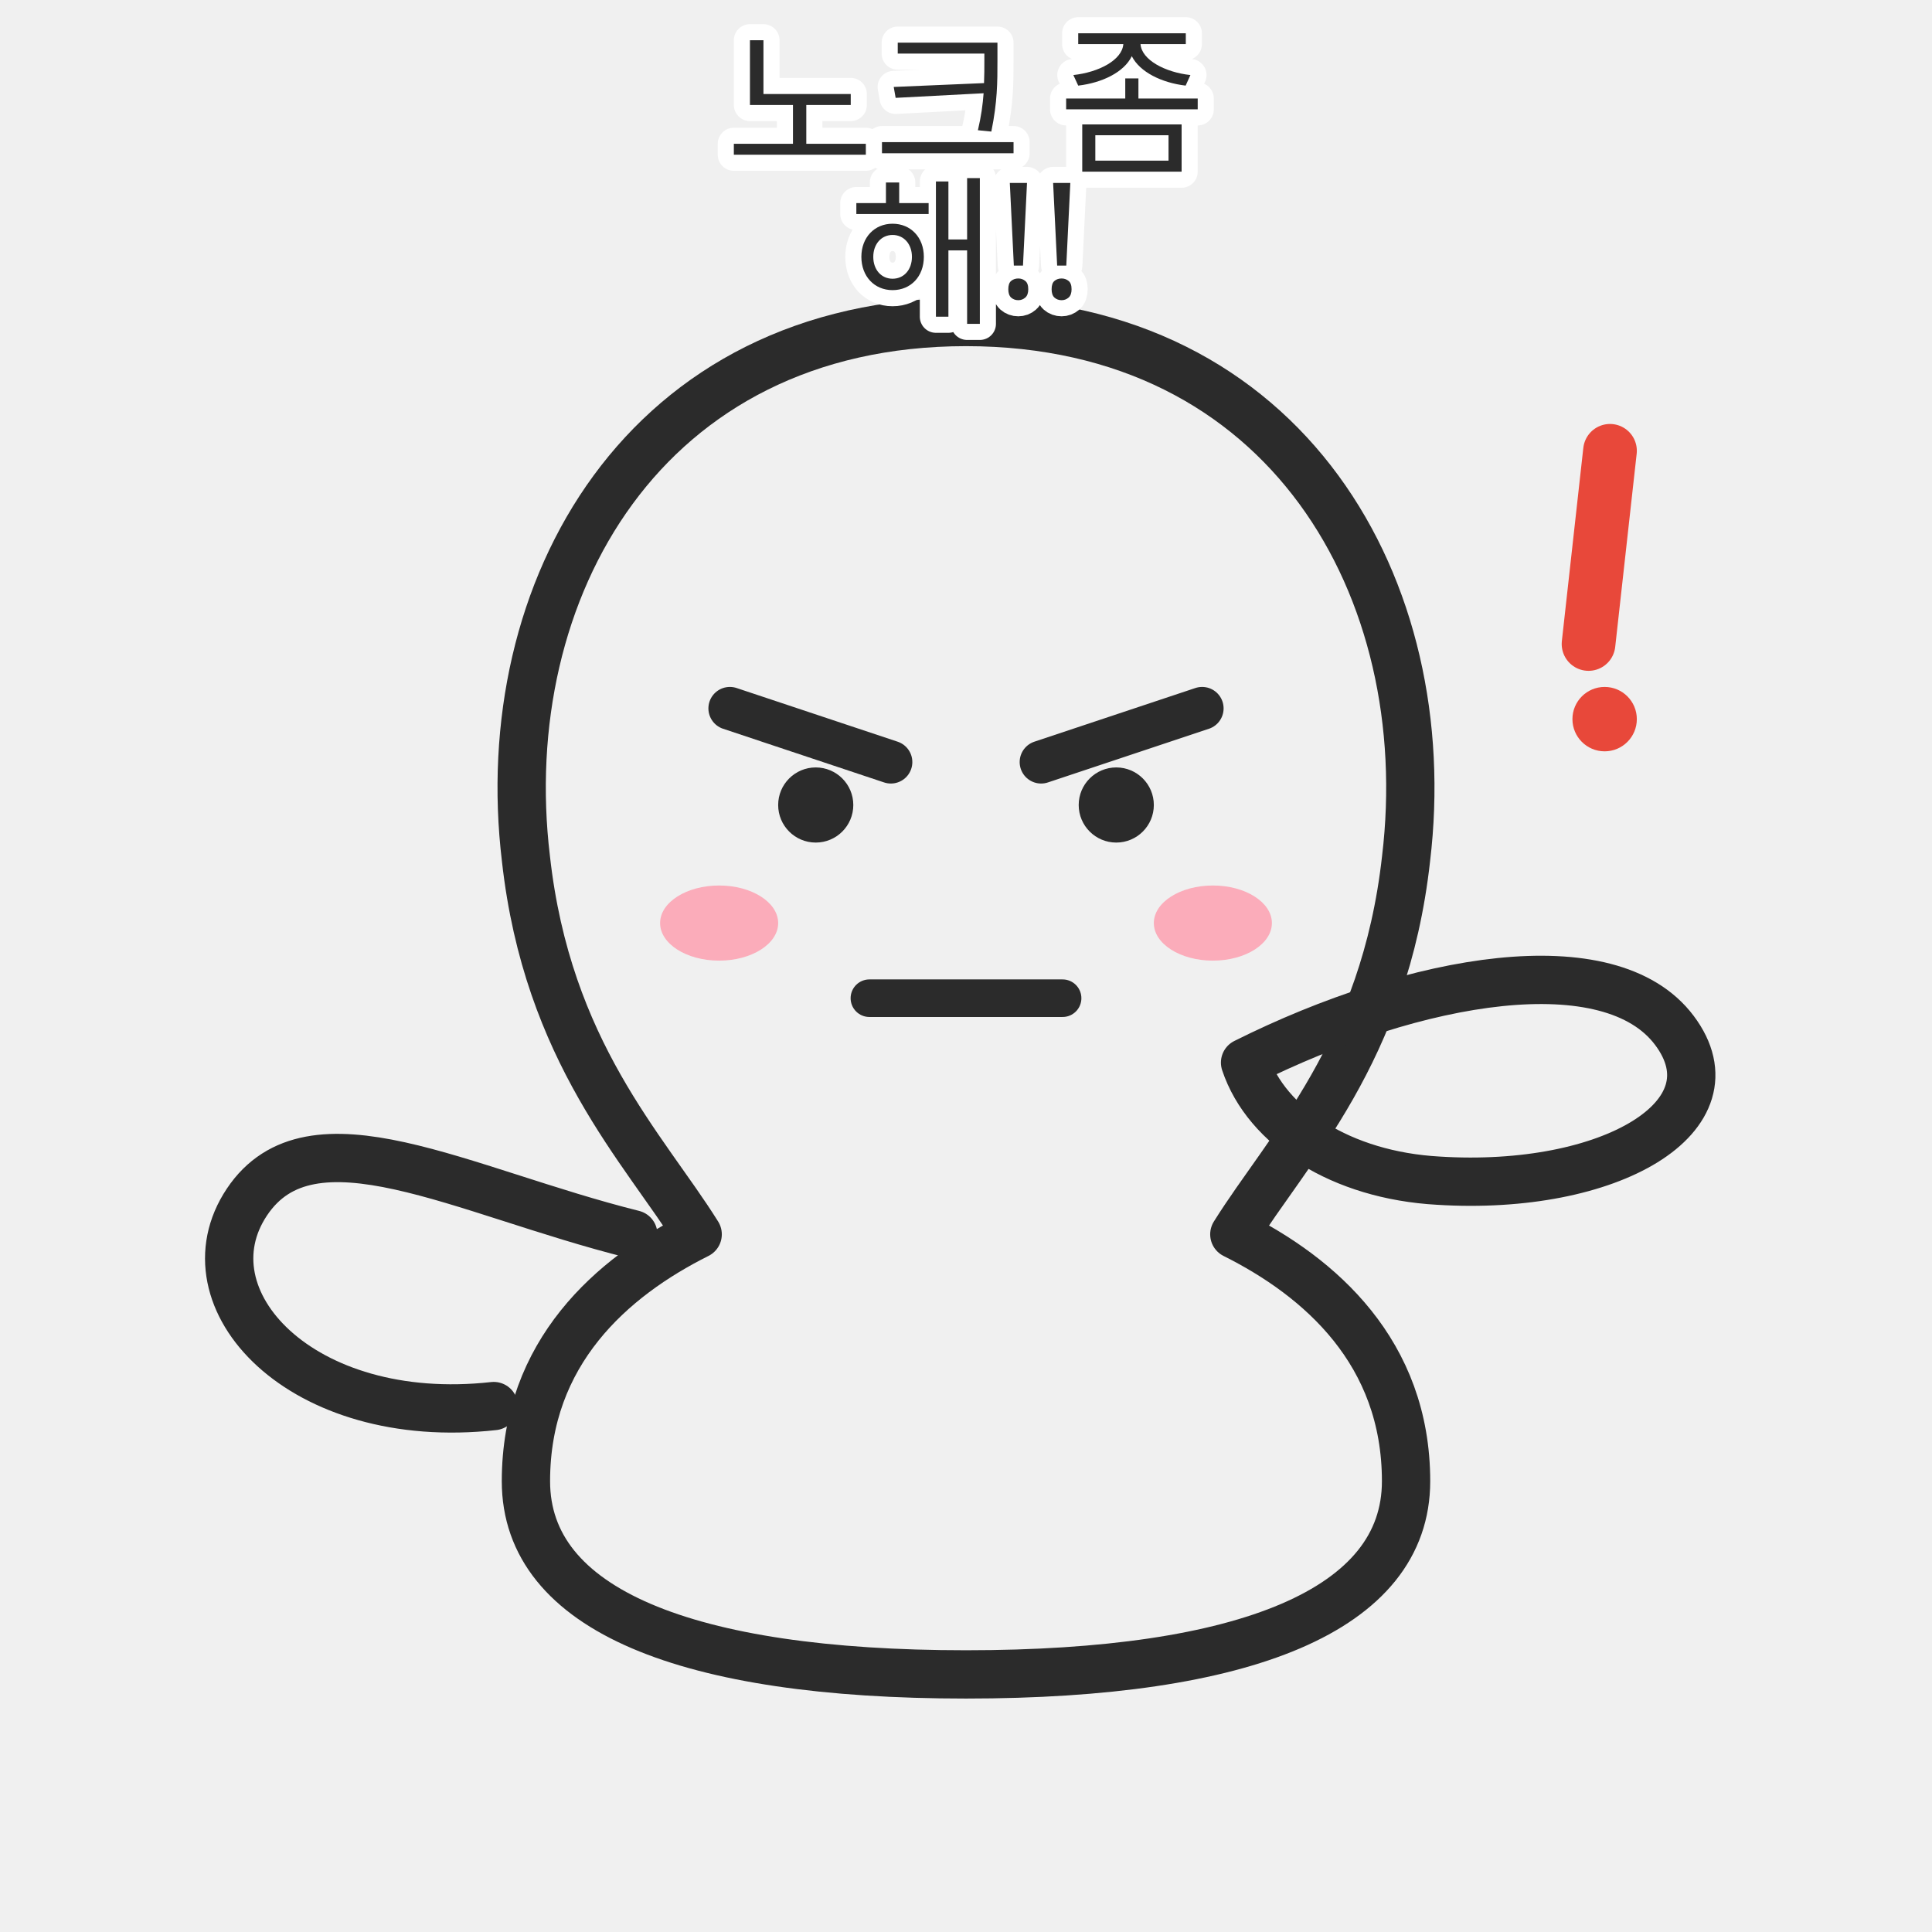
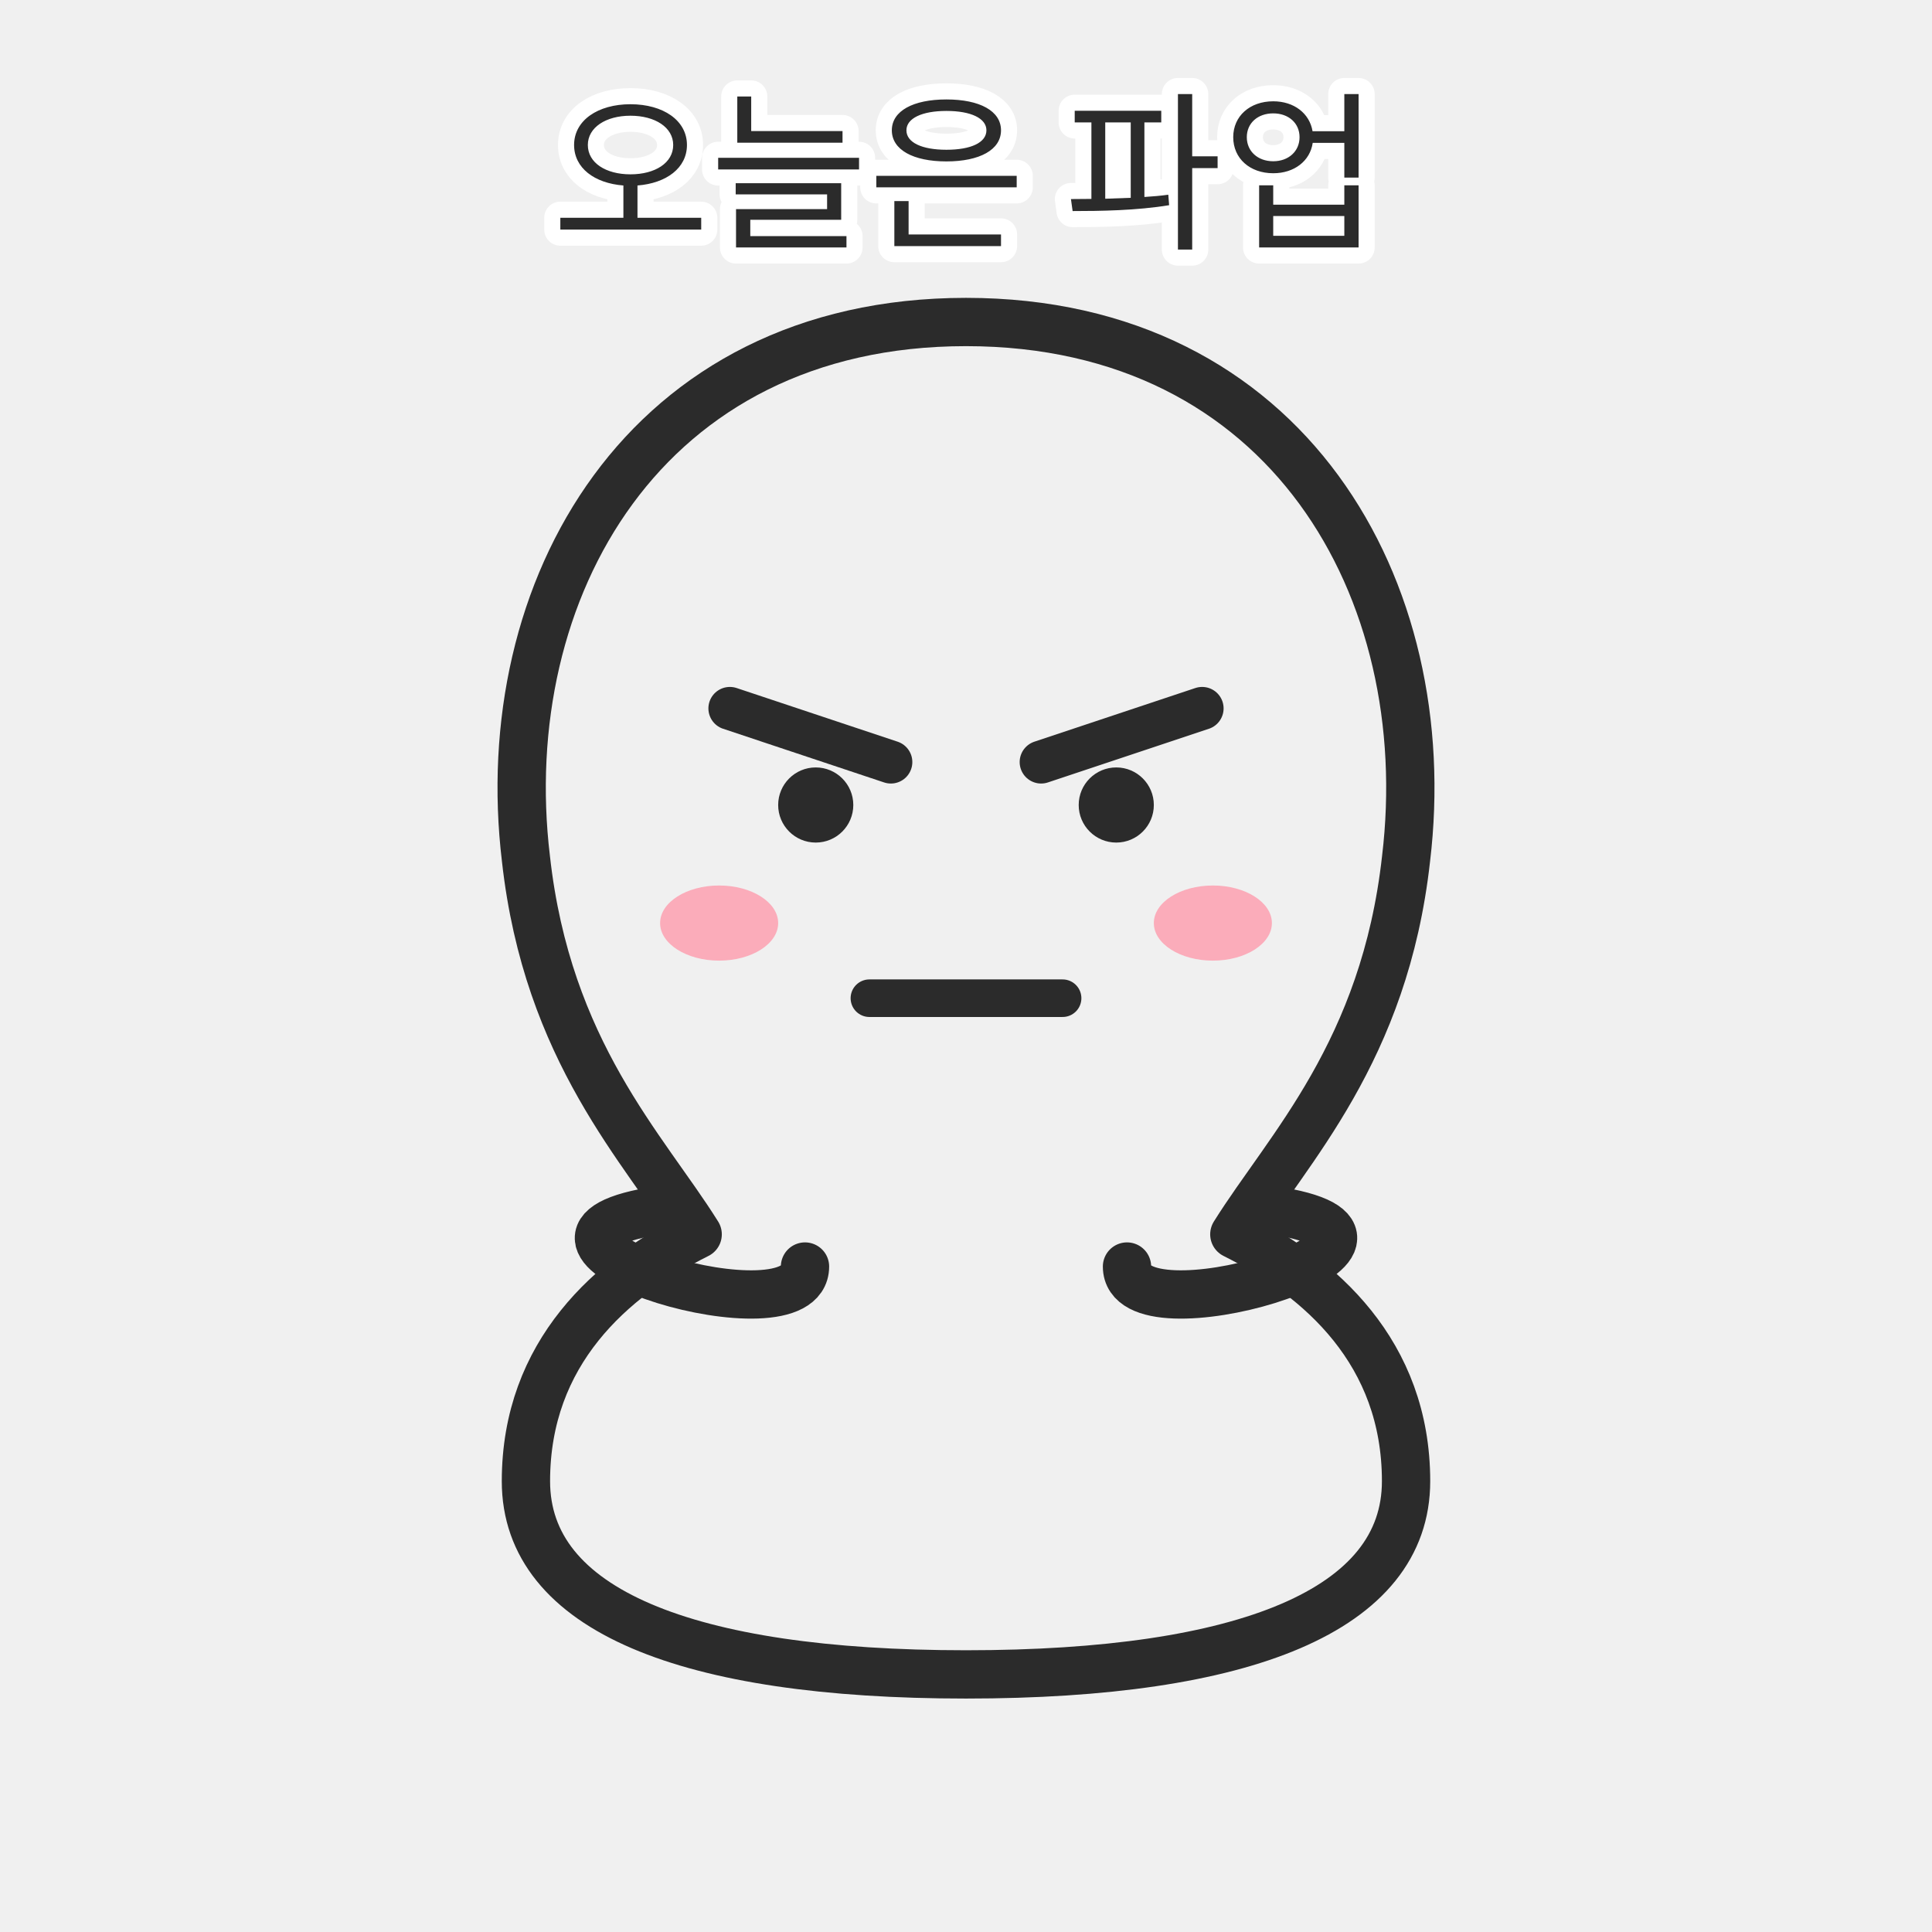
<svg xmlns="http://www.w3.org/2000/svg" width="360" height="360" viewBox="0 0 360 360">
  <g fill="none" stroke="#2B2B2B" stroke-width="9" stroke-linecap="round" stroke-linejoin="round">
    <path d="M180,60 C240,60 268,110 262,160 C258,196 240,214 230,230 C246,238 262,252 262,276 C262,300 232,312 180,312 C128,312 98,300 98,276 C98,252 114,238 130,230 C120,214 102,196 98,160 C92,110 120,60 180,60 Z" />
-     <path d="M118,230 C86,222 58,206 46,224 C34,242 56,266 92,262 M232,198 C264,182 300,176 312,192 C324,208 300,222 268,220 C250,219 236,210 232,198" />
+     <path d="M120,226 C90,232 150,250 150,236 M240,226 C270,232 210,250 210,236" />
  </g>
  <path d="M136,132 L166,142" stroke="#2B2B2B" stroke-width="8" stroke-linecap="round" />
  <path d="M224,132 L194,142" stroke="#2B2B2B" stroke-width="8" stroke-linecap="round" />
  <circle cx="152" cy="150" r="7" fill="#2B2B2B" />
  <circle cx="208" cy="150" r="7" fill="#2B2B2B" />
  <path d="M162,186 L198,186" fill="none" stroke="#2B2B2B" stroke-width="7" stroke-linecap="round" />
  <ellipse cx="134" cy="172" rx="11" ry="7" fill="#FF8FA3" opacity="0.7" />
  <ellipse cx="226" cy="172" rx="11" ry="7" fill="#FF8FA3" opacity="0.7" />
-   <path d="M300,84 L296,120" stroke="#E8483A" stroke-width="10" stroke-linecap="round" />
-   <circle cx="299" cy="134" r="6" fill="#E8483A" />
-   <text x="180" y="30" text-anchor="middle" font-family="Jua" font-size="30" fill="#2B2B2B" stroke="#ffffff" stroke-width="6" paint-order="stroke" stroke-linejoin="round">노크 좀</text>
-   <text x="180" y="58" text-anchor="middle" font-family="Jua" font-size="30" fill="#2B2B2B" stroke="#ffffff" stroke-width="6" paint-order="stroke" stroke-linejoin="round">해!!</text>
+   <text x="180" y="44" text-anchor="middle" font-family="Jua" font-size="32" fill="#2B2B2B" stroke="#ffffff" stroke-width="6" paint-order="stroke" stroke-linejoin="round">오늘은 파업</text>
</svg>
